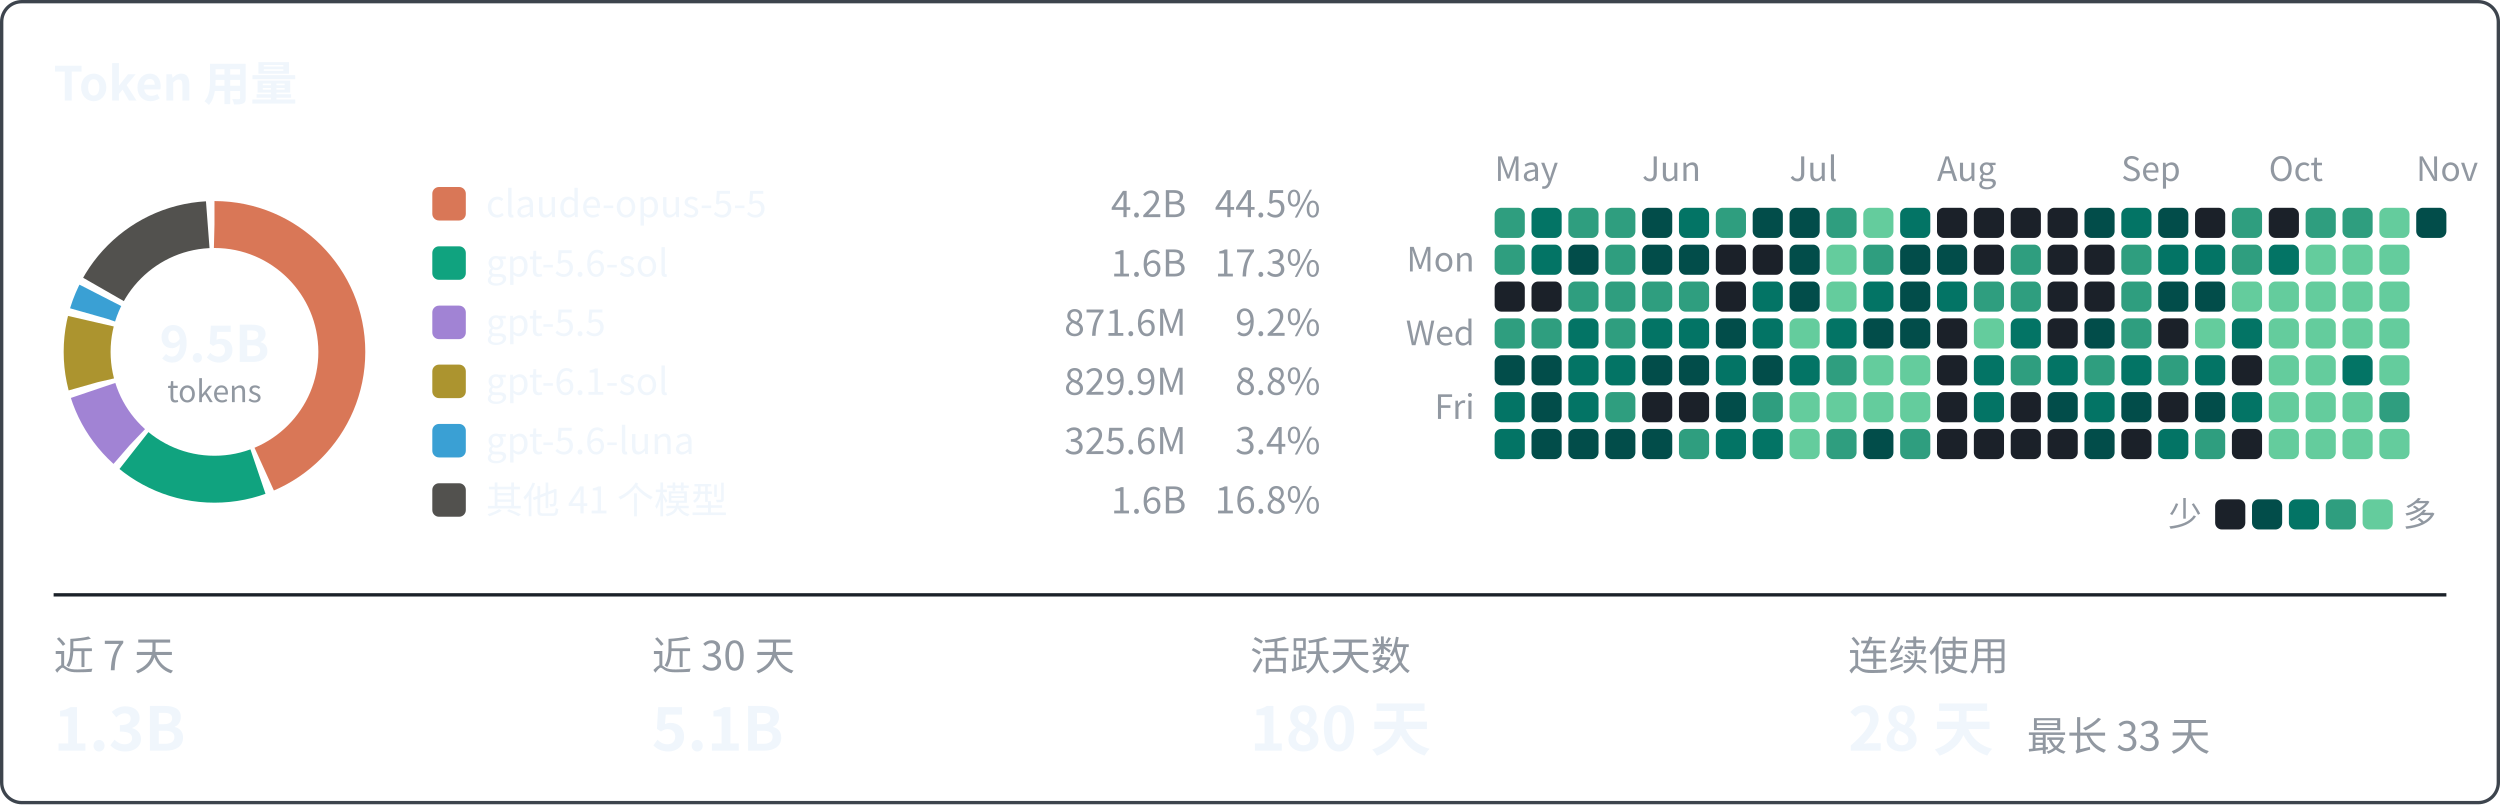
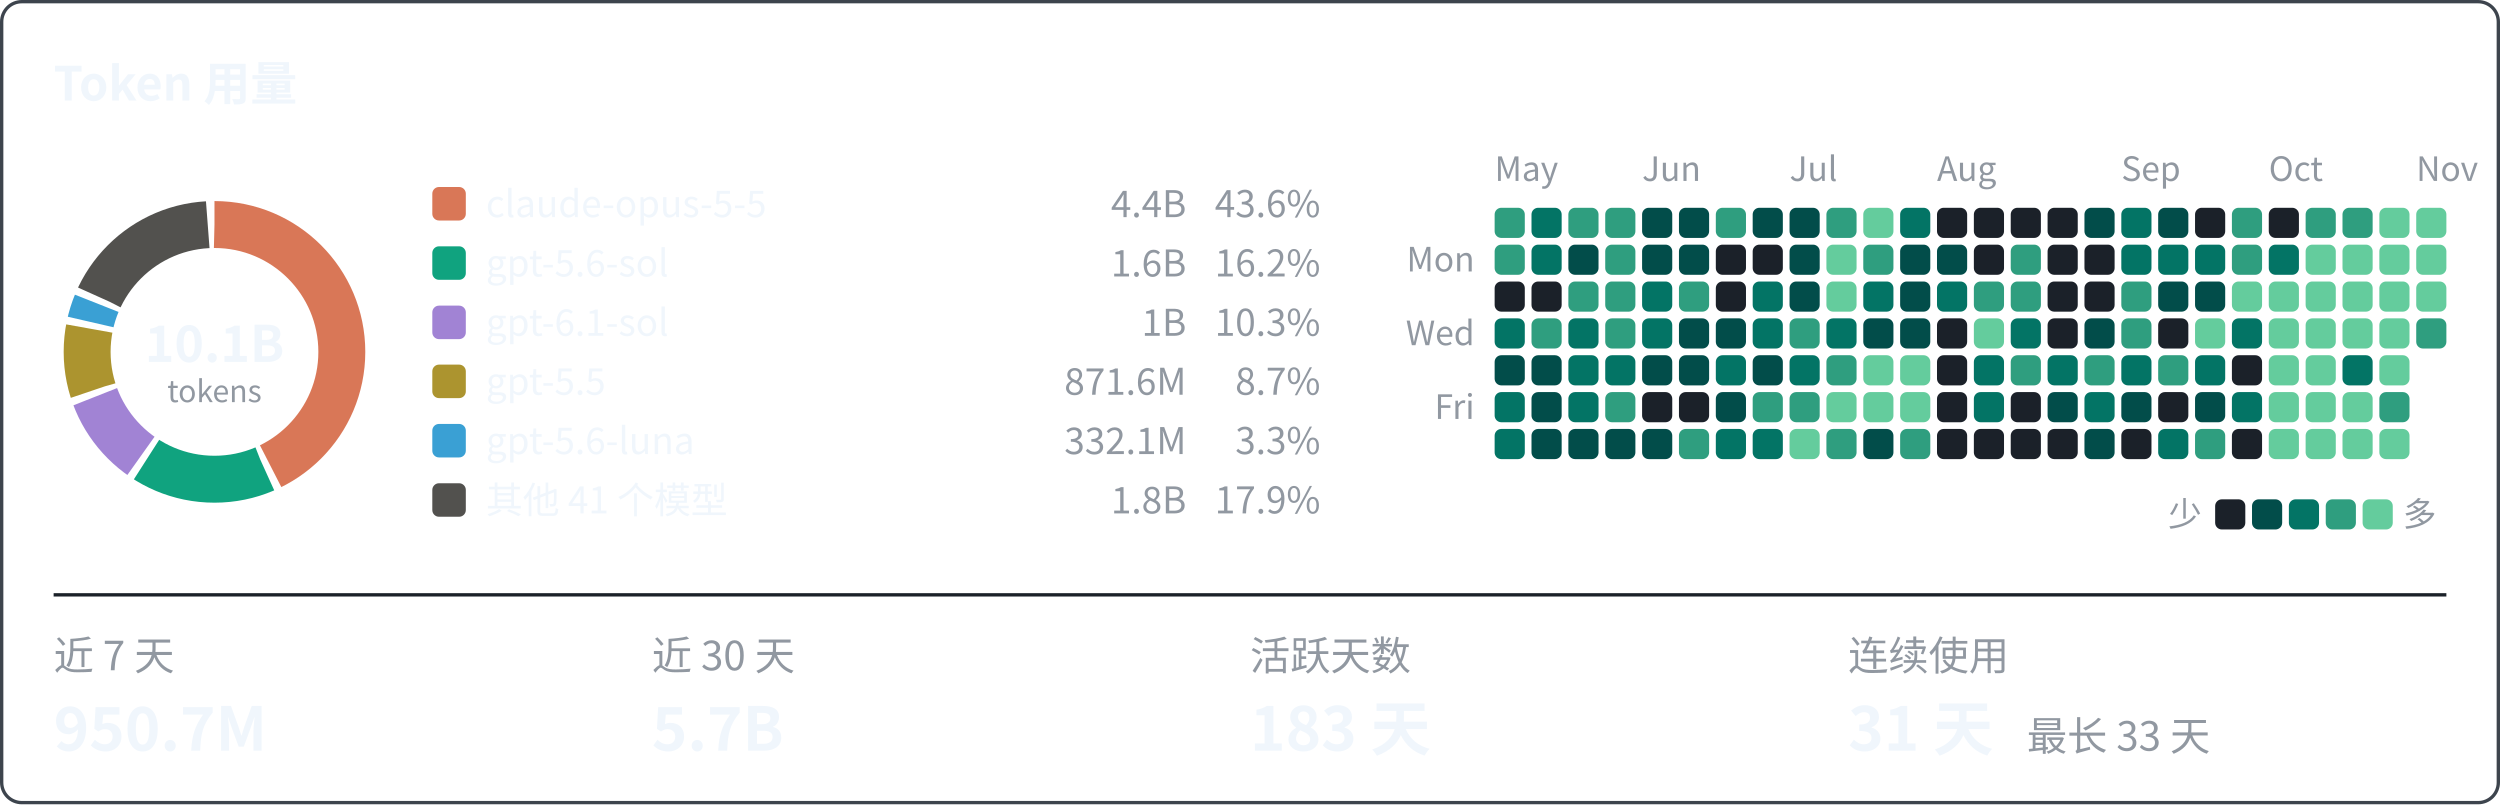
<svg xmlns="http://www.w3.org/2000/svg" width="746" height="240" viewBox="0 0 746 240" font-family="system-ui, -apple-system, 'Segoe UI', 'PingFang SC', 'Microsoft YaHei', 'Noto Sans CJK SC', sans-serif">
  <rect x="0.5" y="0.5" width="745" height="239" rx="6" fill="none" stroke="#3d444d" />
  <text x="16" y="30" font-size="14" font-weight="600" fill="#f0f6fc">Token 用量</text>
  <text x="446" y="54" font-size="10" fill="#9198a1">May</text>
  <text x="490" y="54" font-size="10" fill="#9198a1">Jun</text>
  <text x="534" y="54" font-size="10" fill="#9198a1">Jul</text>
  <text x="578" y="54" font-size="10" fill="#9198a1">Aug</text>
  <text x="633" y="54" font-size="10" fill="#9198a1">Sep</text>
  <text x="677" y="54" font-size="10" fill="#9198a1">Oct</text>
  <text x="721" y="54" font-size="10" fill="#9198a1">Nov</text>
  <text x="440" y="81" font-size="10" text-anchor="end" fill="#9198a1">Mon</text>
  <text x="440" y="103" font-size="10" text-anchor="end" fill="#9198a1">Wed</text>
  <text x="440" y="125" font-size="10" text-anchor="end" fill="#9198a1">Fri</text>
  <rect x="446" y="62" width="9" height="9" rx="2" fill="#2f9e7f" />
  <rect x="446" y="73" width="9" height="9" rx="2" fill="#2f9e7f" />
  <rect x="446" y="84" width="9" height="9" rx="2" fill="#1b2129" />
-   <rect x="446" y="95" width="9" height="9" rx="2" fill="#2f9e7f" />
+   <rect x="446" y="95" width="9" height="9" rx="2" fill="#037465" />
  <rect x="446" y="106" width="9" height="9" rx="2" fill="#024d4a" />
  <rect x="446" y="117" width="9" height="9" rx="2" fill="#037465" />
  <rect x="446" y="128" width="9" height="9" rx="2" fill="#037465" />
  <rect x="457" y="62" width="9" height="9" rx="2" fill="#037465" />
  <rect x="457" y="73" width="9" height="9" rx="2" fill="#037465" />
  <rect x="457" y="84" width="9" height="9" rx="2" fill="#1b2129" />
  <rect x="457" y="95" width="9" height="9" rx="2" fill="#2f9e7f" />
  <rect x="457" y="106" width="9" height="9" rx="2" fill="#024d4a" />
  <rect x="457" y="117" width="9" height="9" rx="2" fill="#024d4a" />
  <rect x="457" y="128" width="9" height="9" rx="2" fill="#024d4a" />
  <rect x="468" y="62" width="9" height="9" rx="2" fill="#2f9e7f" />
  <rect x="468" y="73" width="9" height="9" rx="2" fill="#024d4a" />
  <rect x="468" y="84" width="9" height="9" rx="2" fill="#2f9e7f" />
  <rect x="468" y="95" width="9" height="9" rx="2" fill="#037465" />
  <rect x="468" y="106" width="9" height="9" rx="2" fill="#037465" />
  <rect x="468" y="117" width="9" height="9" rx="2" fill="#037465" />
  <rect x="468" y="128" width="9" height="9" rx="2" fill="#024d4a" />
  <rect x="479" y="62" width="9" height="9" rx="2" fill="#2f9e7f" />
  <rect x="479" y="73" width="9" height="9" rx="2" fill="#2f9e7f" />
  <rect x="479" y="84" width="9" height="9" rx="2" fill="#2f9e7f" />
  <rect x="479" y="95" width="9" height="9" rx="2" fill="#2f9e7f" />
  <rect x="479" y="106" width="9" height="9" rx="2" fill="#037465" />
  <rect x="479" y="117" width="9" height="9" rx="2" fill="#2f9e7f" />
  <rect x="479" y="128" width="9" height="9" rx="2" fill="#024d4a" />
  <rect x="490" y="62" width="9" height="9" rx="2" fill="#024d4a" />
  <rect x="490" y="73" width="9" height="9" rx="2" fill="#024d4a" />
-   <rect x="490" y="84" width="9" height="9" rx="2" fill="#2f9e7f" />
+   <rect x="490" y="84" width="9" height="9" rx="2" fill="#037465" />
  <rect x="490" y="95" width="9" height="9" rx="2" fill="#037465" />
  <rect x="490" y="106" width="9" height="9" rx="2" fill="#024d4a" />
  <rect x="490" y="117" width="9" height="9" rx="2" fill="#1b2129" />
  <rect x="490" y="128" width="9" height="9" rx="2" fill="#024d4a" />
-   <rect x="501" y="62" width="9" height="9" rx="2" fill="#037465" />
+   <rect x="501" y="62" width="9" height="9" rx="2" fill="#024d4a" />
  <rect x="501" y="73" width="9" height="9" rx="2" fill="#024d4a" />
  <rect x="501" y="84" width="9" height="9" rx="2" fill="#2f9e7f" />
-   <rect x="501" y="95" width="9" height="9" rx="2" fill="#037465" />
+   <rect x="501" y="95" width="9" height="9" rx="2" fill="#024d4a" />
  <rect x="501" y="106" width="9" height="9" rx="2" fill="#024d4a" />
  <rect x="501" y="117" width="9" height="9" rx="2" fill="#1b2129" />
  <rect x="501" y="128" width="9" height="9" rx="2" fill="#2f9e7f" />
  <rect x="512" y="62" width="9" height="9" rx="2" fill="#2f9e7f" />
  <rect x="512" y="73" width="9" height="9" rx="2" fill="#1b2129" />
  <rect x="512" y="84" width="9" height="9" rx="2" fill="#1b2129" />
  <rect x="512" y="95" width="9" height="9" rx="2" fill="#024d4a" />
  <rect x="512" y="106" width="9" height="9" rx="2" fill="#037465" />
  <rect x="512" y="117" width="9" height="9" rx="2" fill="#024d4a" />
  <rect x="512" y="128" width="9" height="9" rx="2" fill="#037465" />
  <rect x="523" y="62" width="9" height="9" rx="2" fill="#024d4a" />
  <rect x="523" y="73" width="9" height="9" rx="2" fill="#1b2129" />
  <rect x="523" y="84" width="9" height="9" rx="2" fill="#037465" />
  <rect x="523" y="95" width="9" height="9" rx="2" fill="#037465" />
  <rect x="523" y="106" width="9" height="9" rx="2" fill="#024d4a" />
  <rect x="523" y="117" width="9" height="9" rx="2" fill="#2f9e7f" />
  <rect x="523" y="128" width="9" height="9" rx="2" fill="#037465" />
  <rect x="534" y="62" width="9" height="9" rx="2" fill="#024d4a" />
  <rect x="534" y="73" width="9" height="9" rx="2" fill="#024d4a" />
  <rect x="534" y="84" width="9" height="9" rx="2" fill="#024d4a" />
-   <rect x="534" y="95" width="9" height="9" rx="2" fill="#64cc9d" />
+   <rect x="534" y="95" width="9" height="9" rx="2" fill="#2f9e7f" />
  <rect x="534" y="106" width="9" height="9" rx="2" fill="#037465" />
-   <rect x="534" y="117" width="9" height="9" rx="2" fill="#64cc9d" />
+   <rect x="534" y="117" width="9" height="9" rx="2" fill="#2f9e7f" />
  <rect x="534" y="128" width="9" height="9" rx="2" fill="#64cc9d" />
  <rect x="545" y="62" width="9" height="9" rx="2" fill="#2f9e7f" />
  <rect x="545" y="73" width="9" height="9" rx="2" fill="#64cc9d" />
  <rect x="545" y="84" width="9" height="9" rx="2" fill="#64cc9d" />
  <rect x="545" y="95" width="9" height="9" rx="2" fill="#037465" />
  <rect x="545" y="106" width="9" height="9" rx="2" fill="#2f9e7f" />
  <rect x="545" y="117" width="9" height="9" rx="2" fill="#64cc9d" />
  <rect x="545" y="128" width="9" height="9" rx="2" fill="#2f9e7f" />
  <rect x="556" y="62" width="9" height="9" rx="2" fill="#64cc9d" />
  <rect x="556" y="73" width="9" height="9" rx="2" fill="#2f9e7f" />
  <rect x="556" y="84" width="9" height="9" rx="2" fill="#037465" />
  <rect x="556" y="95" width="9" height="9" rx="2" fill="#024d4a" />
  <rect x="556" y="106" width="9" height="9" rx="2" fill="#64cc9d" />
  <rect x="556" y="117" width="9" height="9" rx="2" fill="#64cc9d" />
  <rect x="556" y="128" width="9" height="9" rx="2" fill="#024d4a" />
  <rect x="567" y="62" width="9" height="9" rx="2" fill="#037465" />
  <rect x="567" y="73" width="9" height="9" rx="2" fill="#024d4a" />
  <rect x="567" y="84" width="9" height="9" rx="2" fill="#024d4a" />
  <rect x="567" y="95" width="9" height="9" rx="2" fill="#024d4a" />
  <rect x="567" y="106" width="9" height="9" rx="2" fill="#64cc9d" />
  <rect x="567" y="117" width="9" height="9" rx="2" fill="#64cc9d" />
  <rect x="567" y="128" width="9" height="9" rx="2" fill="#2f9e7f" />
  <rect x="578" y="62" width="9" height="9" rx="2" fill="#1b2129" />
  <rect x="578" y="73" width="9" height="9" rx="2" fill="#024d4a" />
  <rect x="578" y="84" width="9" height="9" rx="2" fill="#037465" />
  <rect x="578" y="95" width="9" height="9" rx="2" fill="#1b2129" />
  <rect x="578" y="106" width="9" height="9" rx="2" fill="#1b2129" />
  <rect x="578" y="117" width="9" height="9" rx="2" fill="#1b2129" />
  <rect x="578" y="128" width="9" height="9" rx="2" fill="#1b2129" />
  <rect x="589" y="62" width="9" height="9" rx="2" fill="#1b2129" />
  <rect x="589" y="73" width="9" height="9" rx="2" fill="#1b2129" />
  <rect x="589" y="84" width="9" height="9" rx="2" fill="#2f9e7f" />
  <rect x="589" y="95" width="9" height="9" rx="2" fill="#64cc9d" />
  <rect x="589" y="106" width="9" height="9" rx="2" fill="#037465" />
  <rect x="589" y="117" width="9" height="9" rx="2" fill="#037465" />
  <rect x="589" y="128" width="9" height="9" rx="2" fill="#1b2129" />
  <rect x="600" y="62" width="9" height="9" rx="2" fill="#1b2129" />
  <rect x="600" y="73" width="9" height="9" rx="2" fill="#2f9e7f" />
  <rect x="600" y="84" width="9" height="9" rx="2" fill="#2f9e7f" />
  <rect x="600" y="95" width="9" height="9" rx="2" fill="#037465" />
  <rect x="600" y="106" width="9" height="9" rx="2" fill="#2f9e7f" />
  <rect x="600" y="117" width="9" height="9" rx="2" fill="#1b2129" />
  <rect x="600" y="128" width="9" height="9" rx="2" fill="#1b2129" />
  <rect x="611" y="62" width="9" height="9" rx="2" fill="#1b2129" />
  <rect x="611" y="73" width="9" height="9" rx="2" fill="#1b2129" />
  <rect x="611" y="84" width="9" height="9" rx="2" fill="#1b2129" />
  <rect x="611" y="95" width="9" height="9" rx="2" fill="#1b2129" />
  <rect x="611" y="106" width="9" height="9" rx="2" fill="#037465" />
  <rect x="611" y="117" width="9" height="9" rx="2" fill="#024d4a" />
  <rect x="611" y="128" width="9" height="9" rx="2" fill="#1b2129" />
  <rect x="622" y="62" width="9" height="9" rx="2" fill="#024d4a" />
  <rect x="622" y="73" width="9" height="9" rx="2" fill="#1b2129" />
  <rect x="622" y="84" width="9" height="9" rx="2" fill="#1b2129" />
  <rect x="622" y="95" width="9" height="9" rx="2" fill="#024d4a" />
  <rect x="622" y="106" width="9" height="9" rx="2" fill="#2f9e7f" />
  <rect x="622" y="117" width="9" height="9" rx="2" fill="#037465" />
  <rect x="622" y="128" width="9" height="9" rx="2" fill="#024d4a" />
  <rect x="633" y="62" width="9" height="9" rx="2" fill="#037465" />
-   <rect x="633" y="73" width="9" height="9" rx="2" fill="#2f9e7f" />
+   <rect x="633" y="73" width="9" height="9" rx="2" fill="#037465" />
  <rect x="633" y="84" width="9" height="9" rx="2" fill="#2f9e7f" />
  <rect x="633" y="95" width="9" height="9" rx="2" fill="#2f9e7f" />
  <rect x="633" y="106" width="9" height="9" rx="2" fill="#037465" />
  <rect x="633" y="117" width="9" height="9" rx="2" fill="#024d4a" />
  <rect x="633" y="128" width="9" height="9" rx="2" fill="#1b2129" />
  <rect x="644" y="62" width="9" height="9" rx="2" fill="#024d4a" />
  <rect x="644" y="73" width="9" height="9" rx="2" fill="#037465" />
  <rect x="644" y="84" width="9" height="9" rx="2" fill="#024d4a" />
  <rect x="644" y="95" width="9" height="9" rx="2" fill="#1b2129" />
  <rect x="644" y="106" width="9" height="9" rx="2" fill="#2f9e7f" />
  <rect x="644" y="117" width="9" height="9" rx="2" fill="#1b2129" />
  <rect x="644" y="128" width="9" height="9" rx="2" fill="#037465" />
  <rect x="655" y="62" width="9" height="9" rx="2" fill="#1b2129" />
  <rect x="655" y="73" width="9" height="9" rx="2" fill="#037465" />
  <rect x="655" y="84" width="9" height="9" rx="2" fill="#024d4a" />
  <rect x="655" y="95" width="9" height="9" rx="2" fill="#64cc9d" />
  <rect x="655" y="106" width="9" height="9" rx="2" fill="#037465" />
  <rect x="655" y="117" width="9" height="9" rx="2" fill="#024d4a" />
  <rect x="655" y="128" width="9" height="9" rx="2" fill="#2f9e7f" />
  <rect x="666" y="62" width="9" height="9" rx="2" fill="#2f9e7f" />
  <rect x="666" y="73" width="9" height="9" rx="2" fill="#2f9e7f" />
  <rect x="666" y="84" width="9" height="9" rx="2" fill="#64cc9d" />
  <rect x="666" y="95" width="9" height="9" rx="2" fill="#037465" />
  <rect x="666" y="106" width="9" height="9" rx="2" fill="#1b2129" />
  <rect x="666" y="117" width="9" height="9" rx="2" fill="#037465" />
  <rect x="666" y="128" width="9" height="9" rx="2" fill="#1b2129" />
  <rect x="677" y="62" width="9" height="9" rx="2" fill="#1b2129" />
  <rect x="677" y="73" width="9" height="9" rx="2" fill="#037465" />
  <rect x="677" y="84" width="9" height="9" rx="2" fill="#64cc9d" />
  <rect x="677" y="95" width="9" height="9" rx="2" fill="#64cc9d" />
  <rect x="677" y="106" width="9" height="9" rx="2" fill="#64cc9d" />
  <rect x="677" y="117" width="9" height="9" rx="2" fill="#64cc9d" />
  <rect x="677" y="128" width="9" height="9" rx="2" fill="#64cc9d" />
  <rect x="688" y="62" width="9" height="9" rx="2" fill="#2f9e7f" />
  <rect x="688" y="73" width="9" height="9" rx="2" fill="#64cc9d" />
  <rect x="688" y="84" width="9" height="9" rx="2" fill="#64cc9d" />
  <rect x="688" y="95" width="9" height="9" rx="2" fill="#64cc9d" />
  <rect x="688" y="106" width="9" height="9" rx="2" fill="#64cc9d" />
  <rect x="688" y="117" width="9" height="9" rx="2" fill="#64cc9d" />
  <rect x="688" y="128" width="9" height="9" rx="2" fill="#64cc9d" />
  <rect x="699" y="62" width="9" height="9" rx="2" fill="#2f9e7f" />
  <rect x="699" y="73" width="9" height="9" rx="2" fill="#64cc9d" />
  <rect x="699" y="84" width="9" height="9" rx="2" fill="#64cc9d" />
  <rect x="699" y="95" width="9" height="9" rx="2" fill="#64cc9d" />
  <rect x="699" y="106" width="9" height="9" rx="2" fill="#037465" />
  <rect x="699" y="117" width="9" height="9" rx="2" fill="#64cc9d" />
  <rect x="699" y="128" width="9" height="9" rx="2" fill="#64cc9d" />
  <rect x="710" y="62" width="9" height="9" rx="2" fill="#64cc9d" />
  <rect x="710" y="73" width="9" height="9" rx="2" fill="#64cc9d" />
  <rect x="710" y="84" width="9" height="9" rx="2" fill="#64cc9d" />
  <rect x="710" y="95" width="9" height="9" rx="2" fill="#64cc9d" />
  <rect x="710" y="106" width="9" height="9" rx="2" fill="#64cc9d" />
  <rect x="710" y="117" width="9" height="9" rx="2" fill="#2f9e7f" />
  <rect x="710" y="128" width="9" height="9" rx="2" fill="#64cc9d" />
-   <rect x="721" y="62" width="9" height="9" rx="2" fill="#024d4a" />
+   <rect x="721" y="62" width="9" height="9" rx="2" fill="#64cc9d" />
+   <rect x="721" y="73" width="9" height="9" rx="2" fill="#64cc9d" />
+   <rect x="721" y="84" width="9" height="9" rx="2" fill="#64cc9d" />
+   <rect x="721" y="95" width="9" height="9" rx="2" fill="#2f9e7f" />
  <text x="657" y="157" font-size="10" text-anchor="end" fill="#9198a1">少</text>
  <rect x="661" y="149" width="9" height="9" rx="2" fill="#1b2129" />
  <rect x="672" y="149" width="9" height="9" rx="2" fill="#024d4a" />
  <rect x="683" y="149" width="9" height="9" rx="2" fill="#037465" />
  <rect x="694" y="149" width="9" height="9" rx="2" fill="#2f9e7f" />
  <rect x="705" y="149" width="9" height="9" rx="2" fill="#64cc9d" />
  <text x="717" y="157" font-size="10" fill="#9198a1">多</text>
-   <circle cx="64" cy="105.0" r="38" fill="none" stroke="#d97757" stroke-width="14" stroke-dasharray="104.14 238.76" stroke-dashoffset="-0.00" transform="rotate(-90 64 105.0)" />
-   <circle cx="64" cy="105.0" r="38" fill="none" stroke="#10a37f" stroke-width="14" stroke-dasharray="39.25 238.76" stroke-dashoffset="-106.14" transform="rotate(-90 64 105.0)" />
-   <circle cx="64" cy="105.0" r="38" fill="none" stroke="#a183d4" stroke-width="14" stroke-dasharray="20.00 238.76" stroke-dashoffset="-147.39" transform="rotate(-90 64 105.0)" />
-   <circle cx="64" cy="105.0" r="38" fill="none" stroke="#ac942f" stroke-width="14" stroke-dasharray="18.94 238.76" stroke-dashoffset="-169.38" transform="rotate(-90 64 105.0)" />
-   <circle cx="64" cy="105.0" r="38" fill="none" stroke="#3aa0d4" stroke-width="14" stroke-dasharray="6.22 238.76" stroke-dashoffset="-190.33" transform="rotate(-90 64 105.0)" />
-   <circle cx="64" cy="105.0" r="38" fill="none" stroke="#52514e" stroke-width="14" stroke-dasharray="38.21 238.76" stroke-dashoffset="-198.55" transform="rotate(-90 64 105.0)" />
-   <text x="64" y="108.0" font-size="15" font-weight="600" text-anchor="middle" fill="#f0f6fc">9.5B</text>
+   <circle cx="64" cy="105.0" r="38" fill="none" stroke="#d97757" stroke-width="14" stroke-dasharray="102.03 238.76" stroke-dashoffset="-0.00" transform="rotate(-90 64 105.0)" />
+   <circle cx="64" cy="105.0" r="38" fill="none" stroke="#10a37f" stroke-width="14" stroke-dasharray="36.74 238.76" stroke-dashoffset="-104.03" transform="rotate(-90 64 105.0)" />
+   <circle cx="64" cy="105.0" r="38" fill="none" stroke="#a183d4" stroke-width="14" stroke-dasharray="22.64 238.76" stroke-dashoffset="-142.77" transform="rotate(-90 64 105.0)" />
+   <circle cx="64" cy="105.0" r="38" fill="none" stroke="#ac942f" stroke-width="14" stroke-dasharray="18.66 238.76" stroke-dashoffset="-167.42" transform="rotate(-90 64 105.0)" />
+   <circle cx="64" cy="105.0" r="38" fill="none" stroke="#3aa0d4" stroke-width="14" stroke-dasharray="5.87 238.76" stroke-dashoffset="-188.07" transform="rotate(-90 64 105.0)" />
+   <circle cx="64" cy="105.0" r="38" fill="none" stroke="#52514e" stroke-width="14" stroke-dasharray="40.82 238.76" stroke-dashoffset="-195.94" transform="rotate(-90 64 105.0)" />
+   <text x="64" y="108.0" font-size="15" font-weight="600" text-anchor="middle" fill="#f0f6fc">10.1B</text>
  <text x="64" y="120.0" font-size="9" text-anchor="middle" fill="#9198a1">tokens</text>
  <rect x="129" y="55.8" width="10" height="10" rx="2" fill="#d97757" />
  <text x="145" y="64.8" font-size="11" fill="#f0f6fc">claude-opus-5-5</text>
-   <text x="354" y="64.8" font-size="11" text-anchor="end" fill="#9198a1">4.2B</text>
-   <text x="394" y="64.8" font-size="11" text-anchor="end" fill="#9198a1">44.5%</text>
+   <text x="354" y="64.8" font-size="11" text-anchor="end" fill="#9198a1">4.4B</text>
+   <text x="394" y="64.8" font-size="11" text-anchor="end" fill="#9198a1">43.6%</text>
  <rect x="129" y="73.5" width="10" height="10" rx="2" fill="#10a37f" />
  <text x="145" y="82.5" font-size="11" fill="#f0f6fc">gpt-5.6-sol</text>
  <text x="354" y="82.5" font-size="11" text-anchor="end" fill="#9198a1">1.6B</text>
-   <text x="394" y="82.5" font-size="11" text-anchor="end" fill="#9198a1">17.3%</text>
+   <text x="394" y="82.5" font-size="11" text-anchor="end" fill="#9198a1">16.2%</text>
  <rect x="129" y="91.2" width="10" height="10" rx="2" fill="#a183d4" />
-   <text x="145" y="100.2" font-size="11" fill="#f0f6fc">gpt-5.5</text>
-   <text x="354" y="100.2" font-size="11" text-anchor="end" fill="#9198a1">871.6M</text>
-   <text x="394" y="100.2" font-size="11" text-anchor="end" fill="#9198a1">9.2%</text>
+   <text x="145" y="100.2" font-size="11" fill="#f0f6fc">gpt-6.1-sol</text>
+   <text x="354" y="100.2" font-size="11" text-anchor="end" fill="#9198a1">1B</text>
+   <text x="394" y="100.2" font-size="11" text-anchor="end" fill="#9198a1">10.3%</text>
  <rect x="129" y="108.8" width="10" height="10" rx="2" fill="#ac942f" />
-   <text x="145" y="117.8" font-size="11" fill="#f0f6fc">gpt-6.1-sol</text>
-   <text x="354" y="117.8" font-size="11" text-anchor="end" fill="#9198a1">829.9M</text>
-   <text x="394" y="117.8" font-size="11" text-anchor="end" fill="#9198a1">8.8%</text>
+   <text x="145" y="117.8" font-size="11" fill="#f0f6fc">gpt-5.5</text>
+   <text x="354" y="117.8" font-size="11" text-anchor="end" fill="#9198a1">871.6M</text>
+   <text x="394" y="117.8" font-size="11" text-anchor="end" fill="#9198a1">8.7%</text>
  <rect x="129" y="126.5" width="10" height="10" rx="2" fill="#3aa0d4" />
  <text x="145" y="135.5" font-size="11" fill="#f0f6fc">gpt-5.6-luna</text>
-   <text x="354" y="135.5" font-size="11" text-anchor="end" fill="#9198a1">325.6M</text>
-   <text x="394" y="135.5" font-size="11" text-anchor="end" fill="#9198a1">3.4%</text>
+   <text x="354" y="135.5" font-size="11" text-anchor="end" fill="#9198a1">332.1M</text>
+   <text x="394" y="135.5" font-size="11" text-anchor="end" fill="#9198a1">3.3%</text>
  <rect x="129" y="144.2" width="10" height="10" rx="2" fill="#52514e" />
  <text x="145" y="153.2" font-size="11" fill="#f0f6fc">其他 41 个模型</text>
-   <text x="354" y="153.2" font-size="11" text-anchor="end" fill="#9198a1">1.6B</text>
-   <text x="394" y="153.2" font-size="11" text-anchor="end" fill="#9198a1">16.8%</text>
+   <text x="354" y="153.2" font-size="11" text-anchor="end" fill="#9198a1">1.8B</text>
+   <text x="394" y="153.2" font-size="11" text-anchor="end" fill="#9198a1">17.9%</text>
  <line x1="16" y1="177.5" x2="730" y2="177.5" stroke="#1b2129" stroke-width="1" />
  <text x="16.0" y="200" font-size="12" fill="#9198a1">近 7 天</text>
-   <text x="16.0" y="224" font-size="18" font-weight="600" fill="#f0f6fc">1.3B</text>
+   <text x="16.0" y="224" font-size="18" font-weight="600" fill="#f0f6fc">950.7M</text>
  <text x="194.5" y="200" font-size="12" fill="#9198a1">近 30 天</text>
-   <text x="194.5" y="224" font-size="18" font-weight="600" fill="#f0f6fc">5.1B</text>
+   <text x="194.5" y="224" font-size="18" font-weight="600" fill="#f0f6fc">5.7B</text>
  <text x="373.0" y="200" font-size="12" fill="#9198a1">活跃天数</text>
-   <text x="373.0" y="224" font-size="18" font-weight="600" fill="#f0f6fc">180 天</text>
+   <text x="373.0" y="224" font-size="18" font-weight="600" fill="#f0f6fc">183 天</text>
  <text x="551.5" y="200" font-size="12" fill="#9198a1">连续使用</text>
-   <text x="551.5" y="224" font-size="18" font-weight="600" fill="#f0f6fc">28 天<tspan dx="10" font-size="12" font-weight="400" fill="#9198a1">最长 33 天</tspan>
+   <text x="551.5" y="224" font-size="18" font-weight="600" fill="#f0f6fc">31 天<tspan dx="10" font-size="12" font-weight="400" fill="#9198a1">最长 33 天</tspan>
  </text>
</svg>
